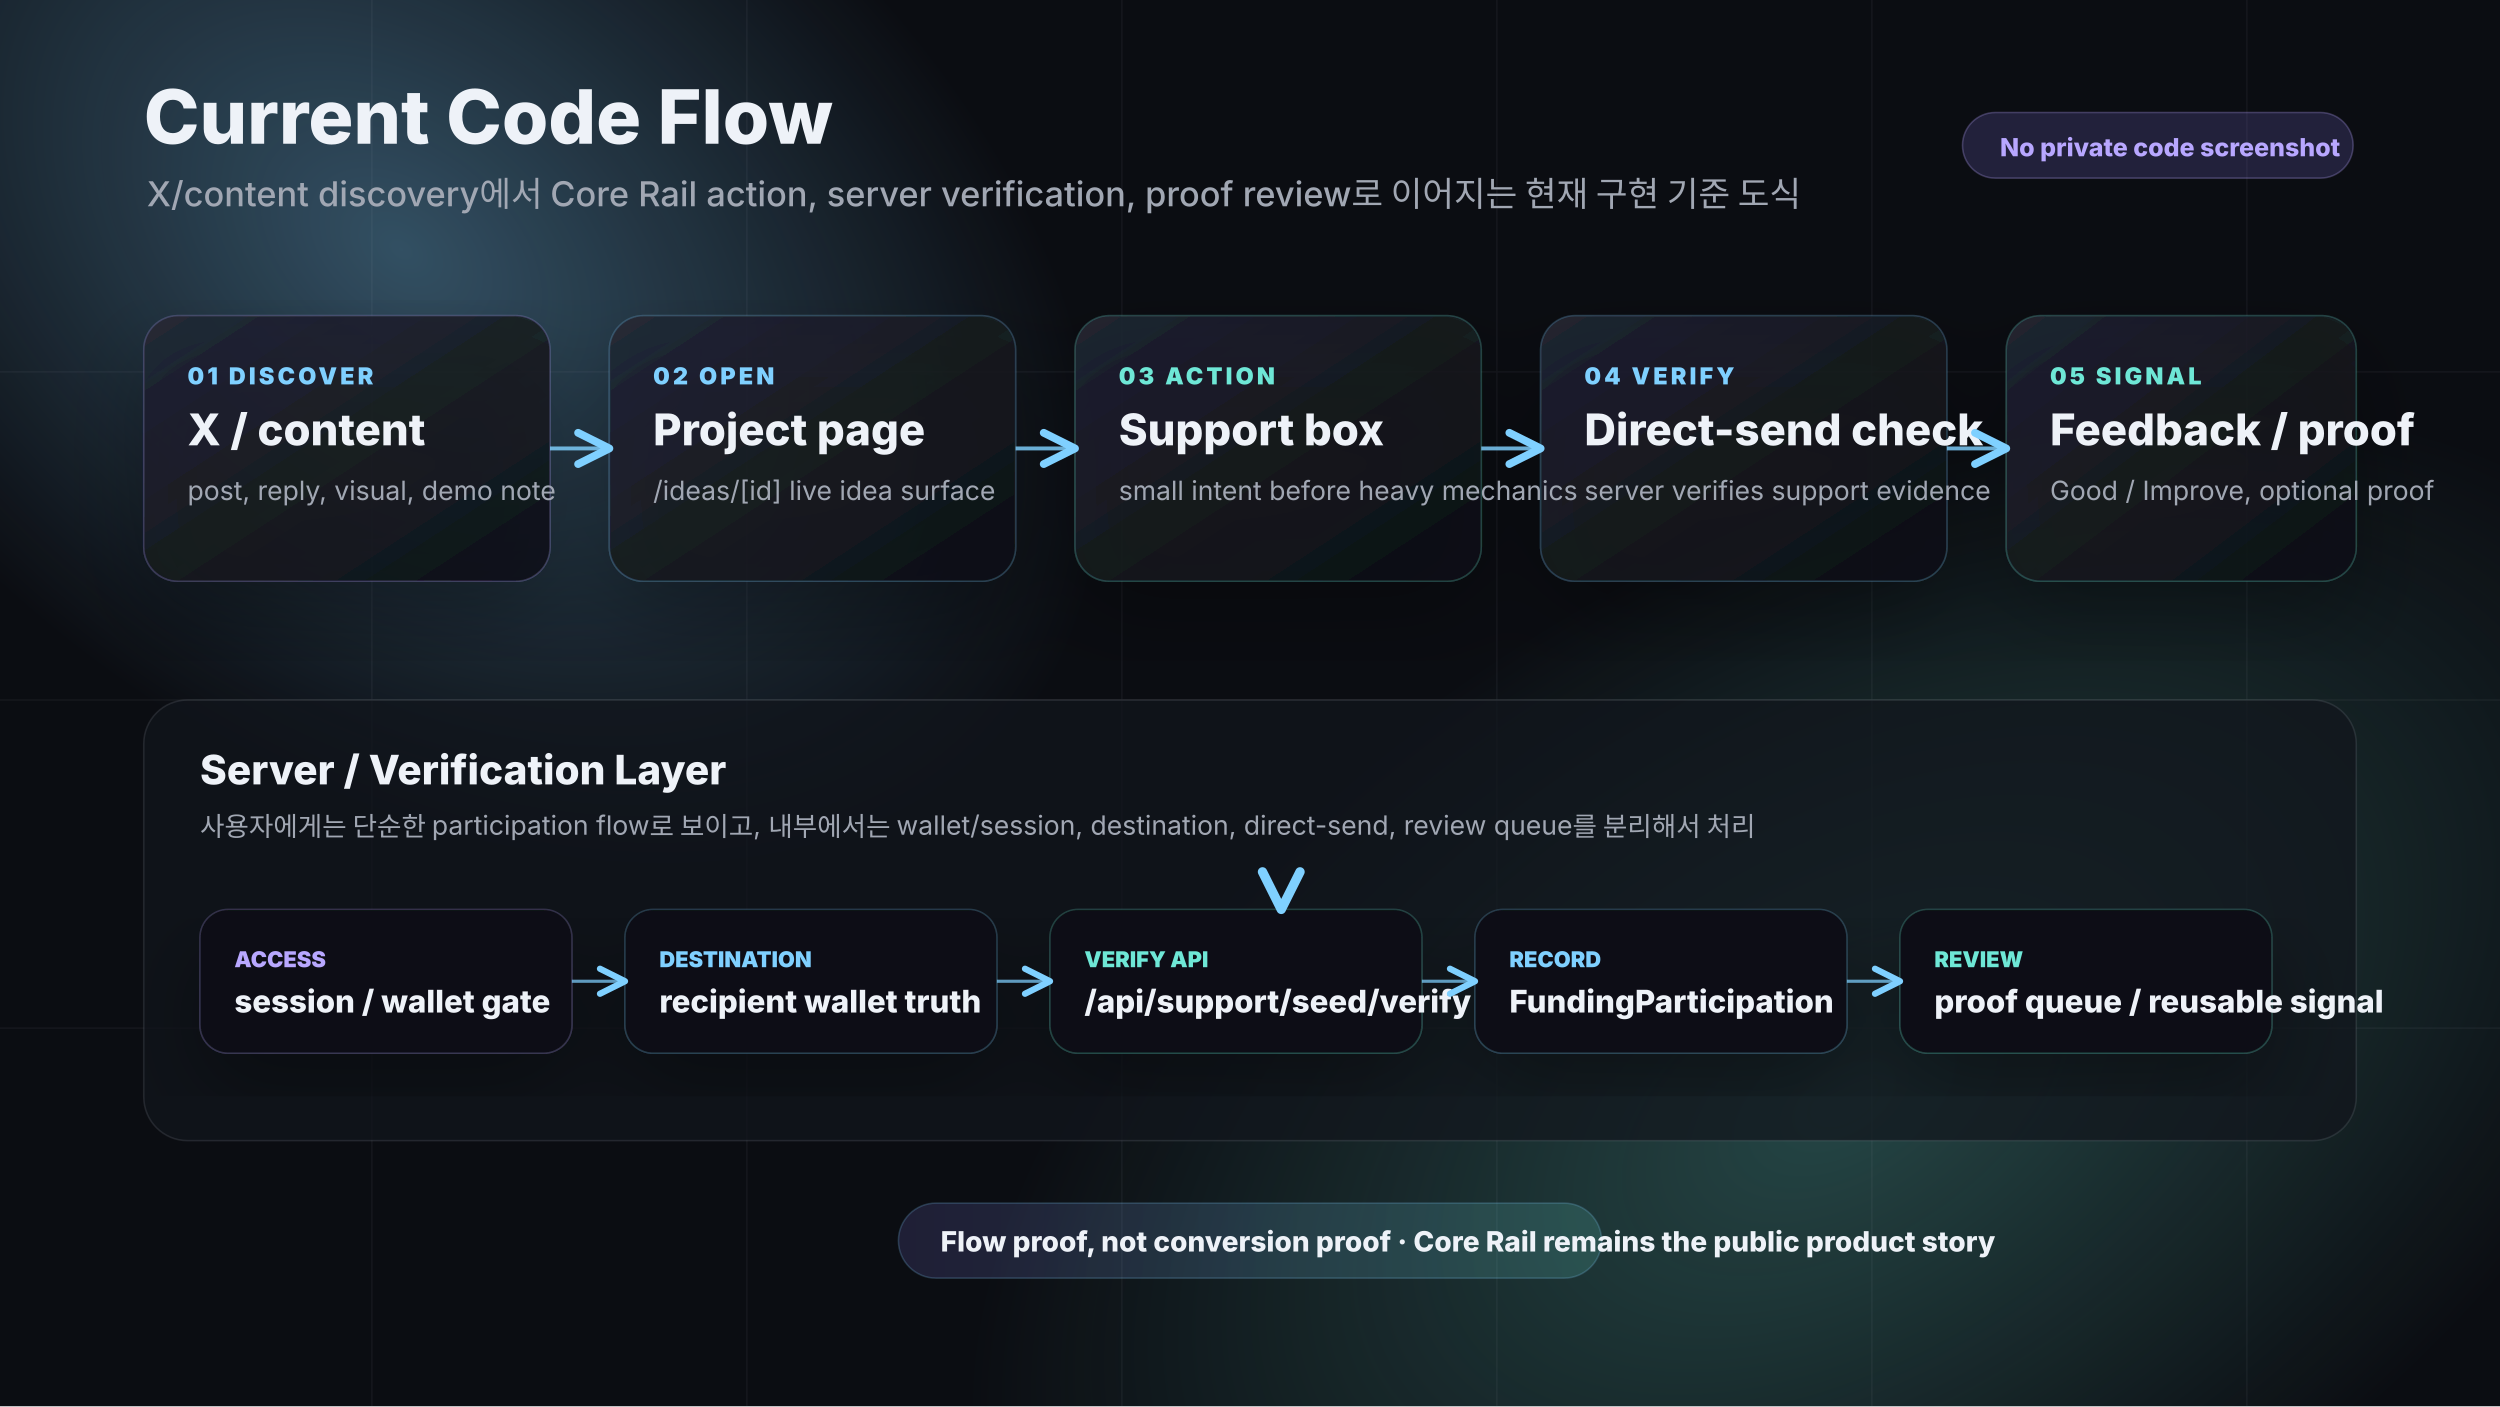
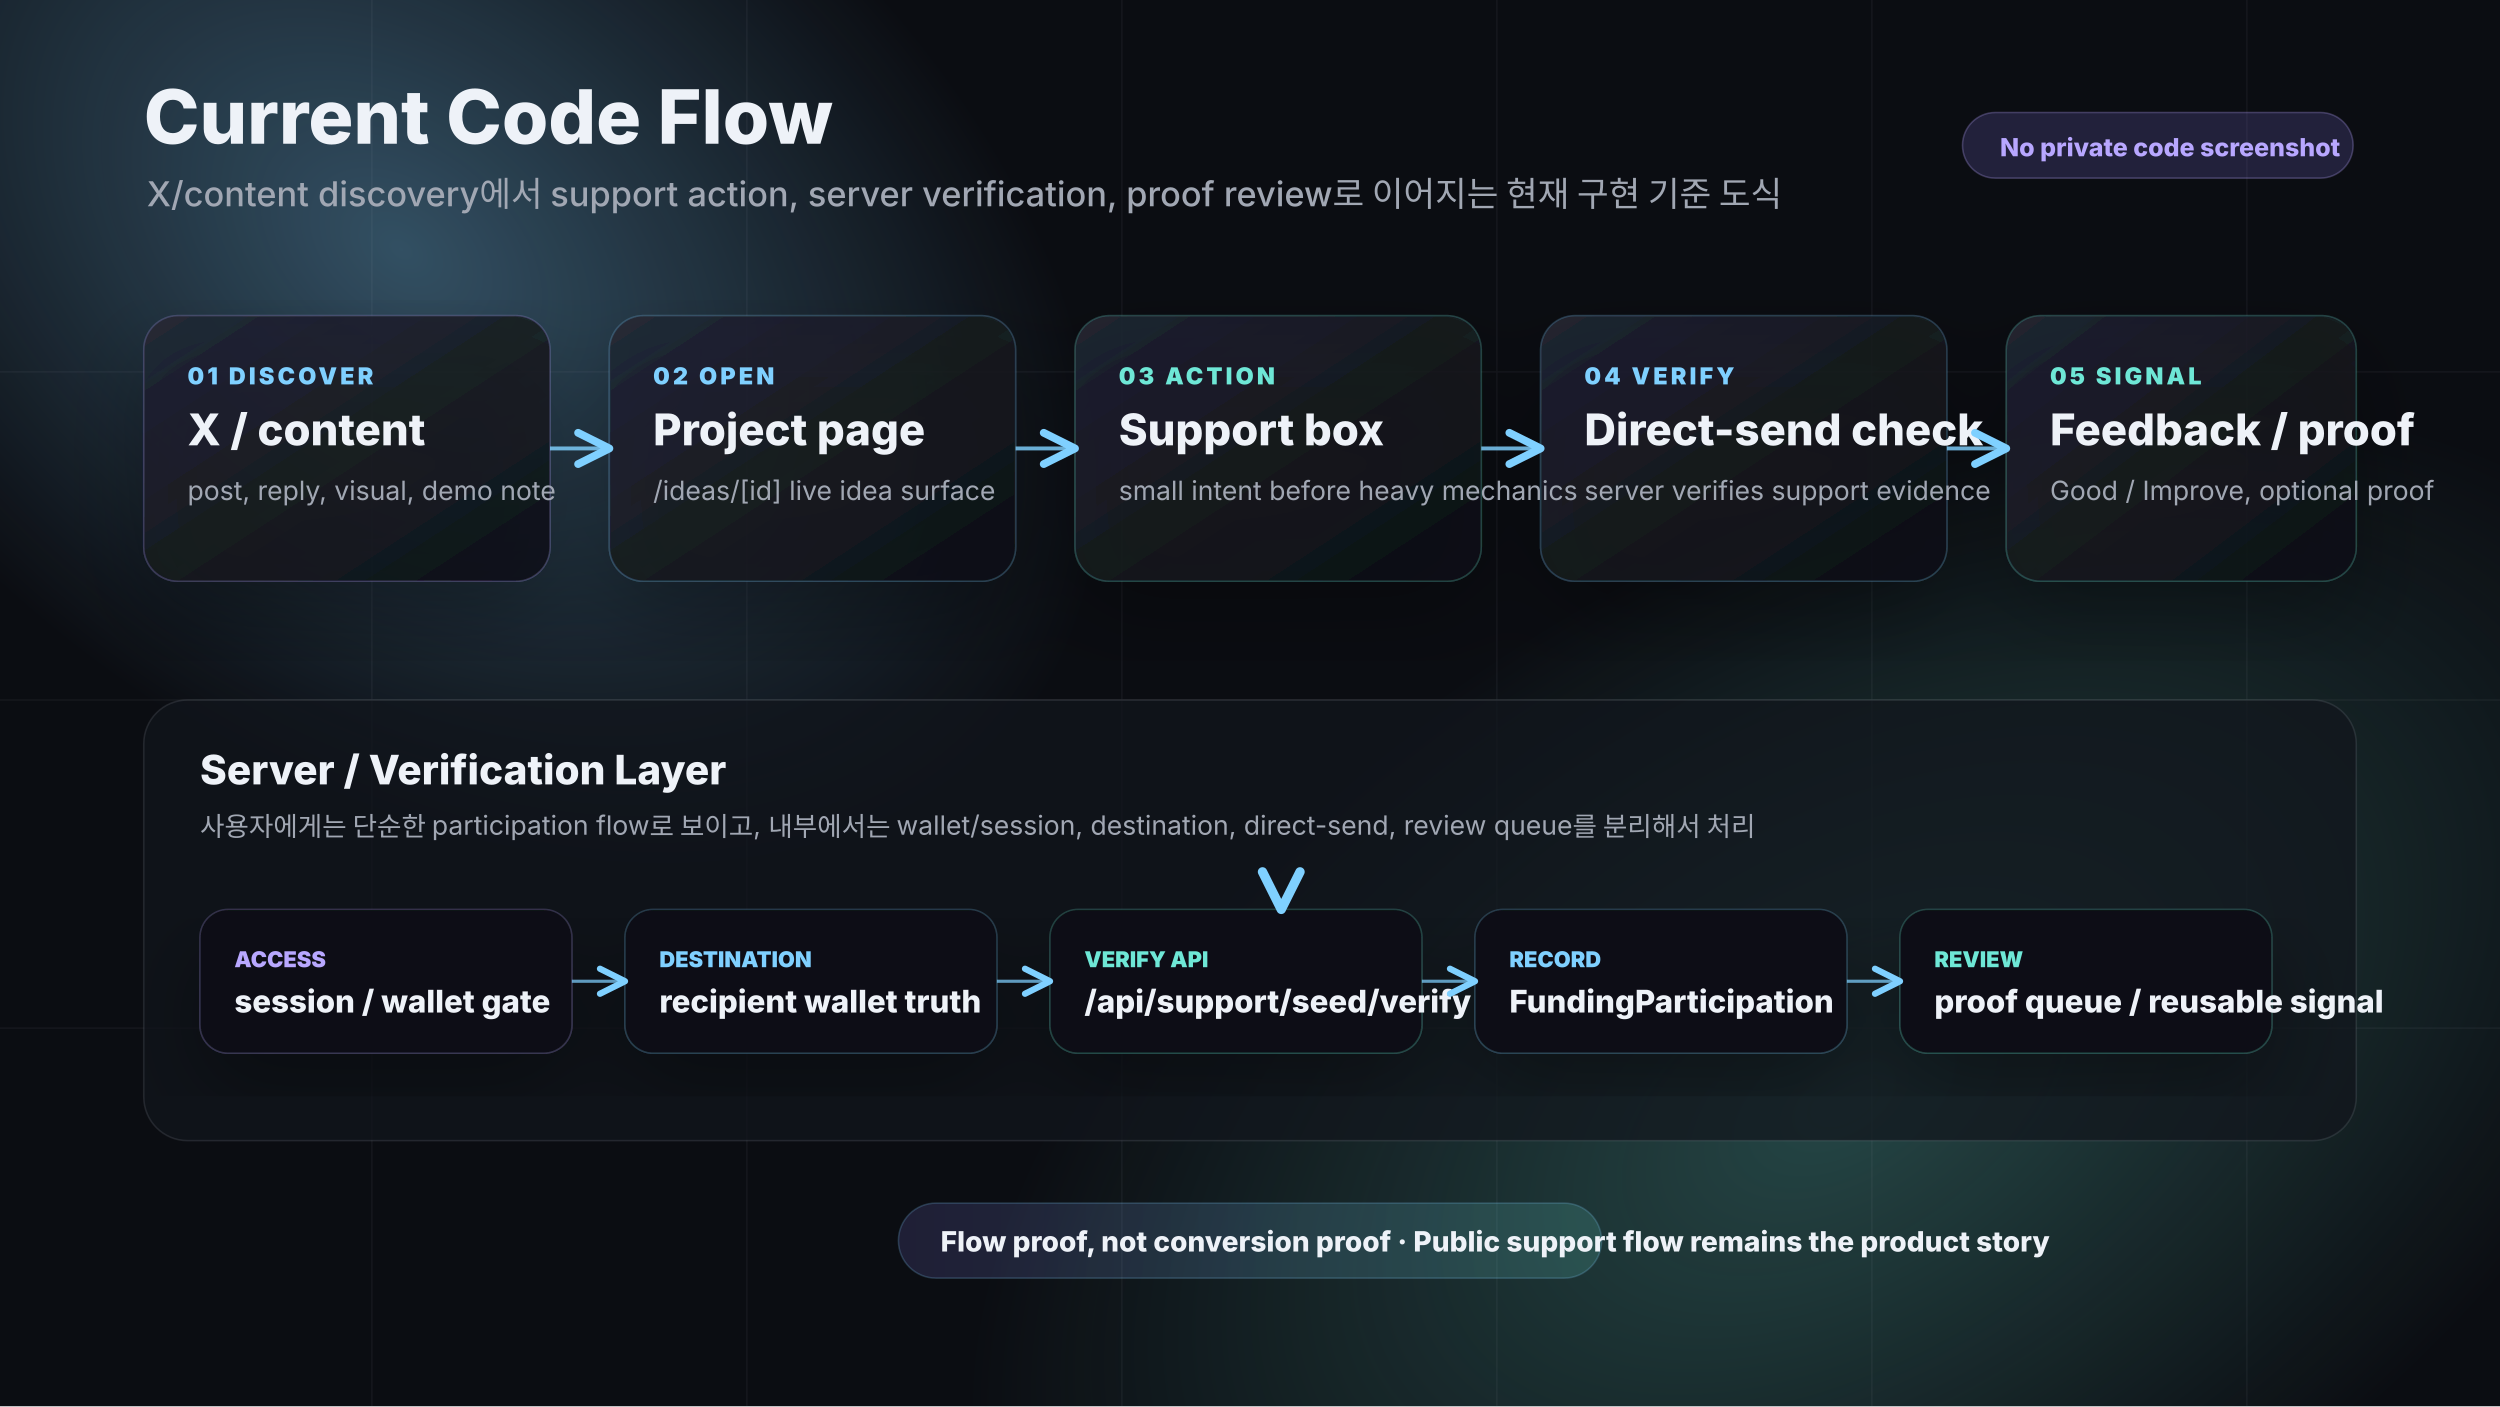
<svg xmlns="http://www.w3.org/2000/svg" width="1600" height="900" viewBox="0 0 1600 900" fill="none">
  <defs>
    <radialGradient id="glowA" cx="0" cy="0" r="1" gradientUnits="userSpaceOnUse" gradientTransform="translate(260 158) rotate(37) scale(500 330)">
      <stop stop-color="#7FD0FF" stop-opacity="0.34" />
      <stop offset="1" stop-color="#7FD0FF" stop-opacity="0" />
    </radialGradient>
    <radialGradient id="glowB" cx="0" cy="0" r="1" gradientUnits="userSpaceOnUse" gradientTransform="translate(1180 705) rotate(149) scale(620 360)">
      <stop stop-color="#6EE7D6" stop-opacity="0.26" />
      <stop offset="1" stop-color="#6EE7D6" stop-opacity="0" />
    </radialGradient>
    <linearGradient id="panel" x1="0" y1="0" x2="1" y2="1">
      <stop stop-color="#232834" stop-opacity="0.88" />
      <stop offset="1" stop-color="#0B0D12" stop-opacity="0.82" />
    </linearGradient>
    <linearGradient id="accent" x1="0" y1="0" x2="1" y2="0">
      <stop stop-color="#8B7CF6" />
      <stop offset="0.54" stop-color="#7FD0FF" />
      <stop offset="1" stop-color="#6EE7D6" />
    </linearGradient>
    <filter id="shadow" x="-20%" y="-20%" width="140%" height="150%" color-interpolation-filters="sRGB">
      <feDropShadow dx="0" dy="24" stdDeviation="28" flood-color="#000000" flood-opacity="0.34" />
    </filter>
    <marker id="arrow" markerWidth="12" markerHeight="12" refX="10" refY="6" orient="auto">
      <path d="M2 2L10 6L2 10" stroke="#7FD0FF" stroke-width="2" stroke-linecap="round" stroke-linejoin="round" />
    </marker>
  </defs>
  <rect width="1600" height="900" fill="#0B0D12" />
  <rect width="1600" height="900" fill="url(#glowA)" />
  <rect width="1600" height="900" fill="url(#glowB)" />
  <path d="M0 238H1600M0 448H1600M0 658H1600M238 0V900M478 0V900M718 0V900M958 0V900M1198 0V900M1438 0V900" stroke="#A1A7B3" stroke-opacity="0.07" />
  <text x="92" y="92" fill="#EEF2F8" font-family="Inter, Arial, sans-serif" font-size="48" font-weight="800">Current Code Flow</text>
-   <text x="94" y="132" fill="#A1A7B3" font-family="Inter, Arial, sans-serif" font-size="22" font-weight="500">X/content discovery에서 Core Rail action, server verification, proof review로 이어지는 현재 구현 기준 도식</text>
+   <text x="94" y="132" fill="#A1A7B3" font-family="Inter, Arial, sans-serif" font-size="22" font-weight="500">X/content discovery에서 support action, server verification, proof review로 이어지는 현재 구현 기준 도식</text>
  <rect x="1256" y="72" width="250" height="42" rx="21" fill="#8B7CF6" fill-opacity="0.18" stroke="#B8A7FF" stroke-opacity="0.28" />
  <text x="1280" y="100" fill="#B8A7FF" font-family="Inter, Arial, sans-serif" font-size="16" font-weight="800">No private code screenshot</text>
  <g filter="url(#shadow)">
    <rect x="92" y="202" width="260" height="170" rx="22" fill="url(#panel)" stroke="#B8A7FF" stroke-opacity="0.22" />
    <rect x="390" y="202" width="260" height="170" rx="22" fill="url(#panel)" stroke="#7FD0FF" stroke-opacity="0.22" />
    <rect x="688" y="202" width="260" height="170" rx="22" fill="url(#panel)" stroke="#6EE7D6" stroke-opacity="0.22" />
    <rect x="986" y="202" width="260" height="170" rx="22" fill="url(#panel)" stroke="#7FD0FF" stroke-opacity="0.22" />
    <rect x="1284" y="202" width="224" height="170" rx="22" fill="url(#panel)" stroke="#6EE7D6" stroke-opacity="0.22" />
  </g>
  <g font-family="Inter, Arial, sans-serif">
    <text x="120" y="246" fill="#7FD0FF" font-size="15" font-weight="900" letter-spacing="2">01 DISCOVER</text>
    <text x="120" y="285" fill="#EEF2F8" font-size="28" font-weight="800">X / content</text>
    <text x="120" y="320" fill="#A1A7B3" font-size="17">post, reply, visual, demo note</text>
    <text x="418" y="246" fill="#7FD0FF" font-size="15" font-weight="900" letter-spacing="2">02 OPEN</text>
    <text x="418" y="285" fill="#EEF2F8" font-size="28" font-weight="800">Project page</text>
    <text x="418" y="320" fill="#A1A7B3" font-size="17">/ideas/[id] live idea surface</text>
    <text x="716" y="246" fill="#6EE7D6" font-size="15" font-weight="900" letter-spacing="2">03 ACTION</text>
    <text x="716" y="285" fill="#EEF2F8" font-size="28" font-weight="800">Support box</text>
    <text x="716" y="320" fill="#A1A7B3" font-size="17">small intent before heavy mechanics</text>
    <text x="1014" y="246" fill="#7FD0FF" font-size="15" font-weight="900" letter-spacing="2">04 VERIFY</text>
    <text x="1014" y="285" fill="#EEF2F8" font-size="28" font-weight="800">Direct-send check</text>
    <text x="1014" y="320" fill="#A1A7B3" font-size="17">server verifies support evidence</text>
    <text x="1312" y="246" fill="#6EE7D6" font-size="15" font-weight="900" letter-spacing="2">05 SIGNAL</text>
    <text x="1312" y="285" fill="#EEF2F8" font-size="28" font-weight="800">Feedback / proof</text>
    <text x="1312" y="320" fill="#A1A7B3" font-size="17">Good / Improve, optional proof</text>
  </g>
  <path d="M352 287H390" stroke="#7FD0FF" stroke-width="2.5" stroke-opacity="0.82" marker-end="url(#arrow)" />
  <path d="M650 287H688" stroke="#7FD0FF" stroke-width="2.5" stroke-opacity="0.82" marker-end="url(#arrow)" />
  <path d="M948 287H986" stroke="#7FD0FF" stroke-width="2.5" stroke-opacity="0.82" marker-end="url(#arrow)" />
  <path d="M1246 287H1284" stroke="#7FD0FF" stroke-width="2.5" stroke-opacity="0.82" marker-end="url(#arrow)" />
  <rect x="92" y="448" width="1416" height="282" rx="28" fill="#11151C" fill-opacity="0.72" stroke="#A1A7B3" stroke-opacity="0.16" />
  <text x="128" y="502" fill="#EEF2F8" font-family="Inter, Arial, sans-serif" font-size="26" font-weight="800">Server / Verification Layer</text>
  <text x="128" y="535" fill="#A1A7B3" font-family="Inter, Arial, sans-serif" font-size="17">사용자에게는 단순한 participation flow로 보이고, 내부에서는 wallet/session, destination, direct-send, review queue를 분리해서 처리</text>
  <g filter="url(#shadow)">
    <rect x="128" y="582" width="238" height="92" rx="18" fill="#0B0D12" stroke="#B8A7FF" stroke-opacity="0.22" />
    <rect x="400" y="582" width="238" height="92" rx="18" fill="#0B0D12" stroke="#7FD0FF" stroke-opacity="0.22" />
    <rect x="672" y="582" width="238" height="92" rx="18" fill="#0B0D12" stroke="#6EE7D6" stroke-opacity="0.22" />
    <rect x="944" y="582" width="238" height="92" rx="18" fill="#0B0D12" stroke="#7FD0FF" stroke-opacity="0.22" />
    <rect x="1216" y="582" width="238" height="92" rx="18" fill="#0B0D12" stroke="#6EE7D6" stroke-opacity="0.22" />
  </g>
  <g font-family="Inter, Arial, sans-serif">
    <text x="150" y="619" fill="#B8A7FF" font-size="14" font-weight="900">ACCESS</text>
    <text x="150" y="648" fill="#EEF2F8" font-size="20" font-weight="800">session / wallet gate</text>
    <text x="422" y="619" fill="#7FD0FF" font-size="14" font-weight="900">DESTINATION</text>
    <text x="422" y="648" fill="#EEF2F8" font-size="20" font-weight="800">recipient wallet truth</text>
    <text x="694" y="619" fill="#6EE7D6" font-size="14" font-weight="900">VERIFY API</text>
    <text x="694" y="648" fill="#EEF2F8" font-size="20" font-weight="800">/api/support/seed/verify</text>
    <text x="966" y="619" fill="#7FD0FF" font-size="14" font-weight="900">RECORD</text>
    <text x="966" y="648" fill="#EEF2F8" font-size="20" font-weight="800">FundingParticipation</text>
    <text x="1238" y="619" fill="#6EE7D6" font-size="14" font-weight="900">REVIEW</text>
    <text x="1238" y="648" fill="#EEF2F8" font-size="20" font-weight="800">proof queue / reusable signal</text>
  </g>
  <path d="M366 628H400" stroke="#7FD0FF" stroke-width="2" stroke-opacity="0.72" marker-end="url(#arrow)" />
  <path d="M638 628H672" stroke="#7FD0FF" stroke-width="2" stroke-opacity="0.72" marker-end="url(#arrow)" />
  <path d="M910 628H944" stroke="#7FD0FF" stroke-width="2" stroke-opacity="0.72" marker-end="url(#arrow)" />
  <path d="M1182 628H1216" stroke="#7FD0FF" stroke-width="2" stroke-opacity="0.72" marker-end="url(#arrow)" />
  <path d="M820 372C820 424 820 443 820 582" stroke="url(#accent)" stroke-width="3" stroke-dasharray="8 10" marker-end="url(#arrow)" />
  <rect x="575" y="770" width="450" height="48" rx="24" fill="url(#accent)" fill-opacity="0.16" stroke="#7FD0FF" stroke-opacity="0.22" />
-   <text x="602" y="801" fill="#EEF2F8" font-family="Inter, Arial, sans-serif" font-size="18" font-weight="800">Flow proof, not conversion proof · Core Rail remains the public product story</text>
+   <text x="602" y="801" fill="#EEF2F8" font-family="Inter, Arial, sans-serif" font-size="18" font-weight="800">Flow proof, not conversion proof · Public support flow remains the product story</text>
</svg>
